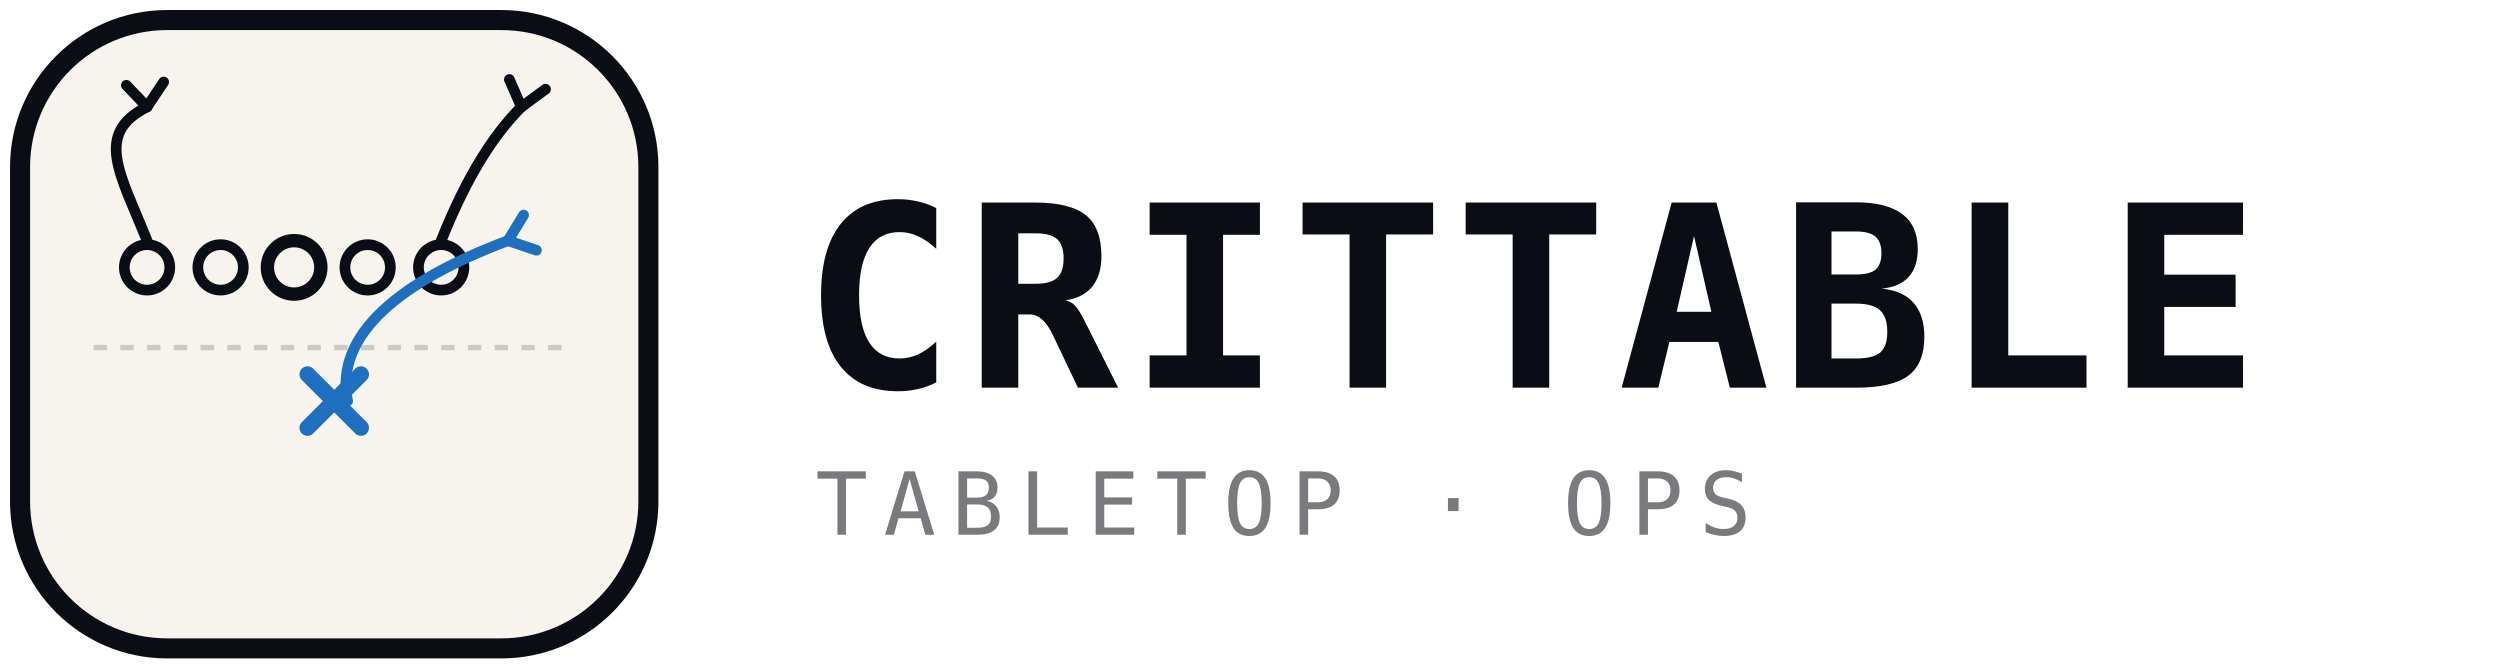
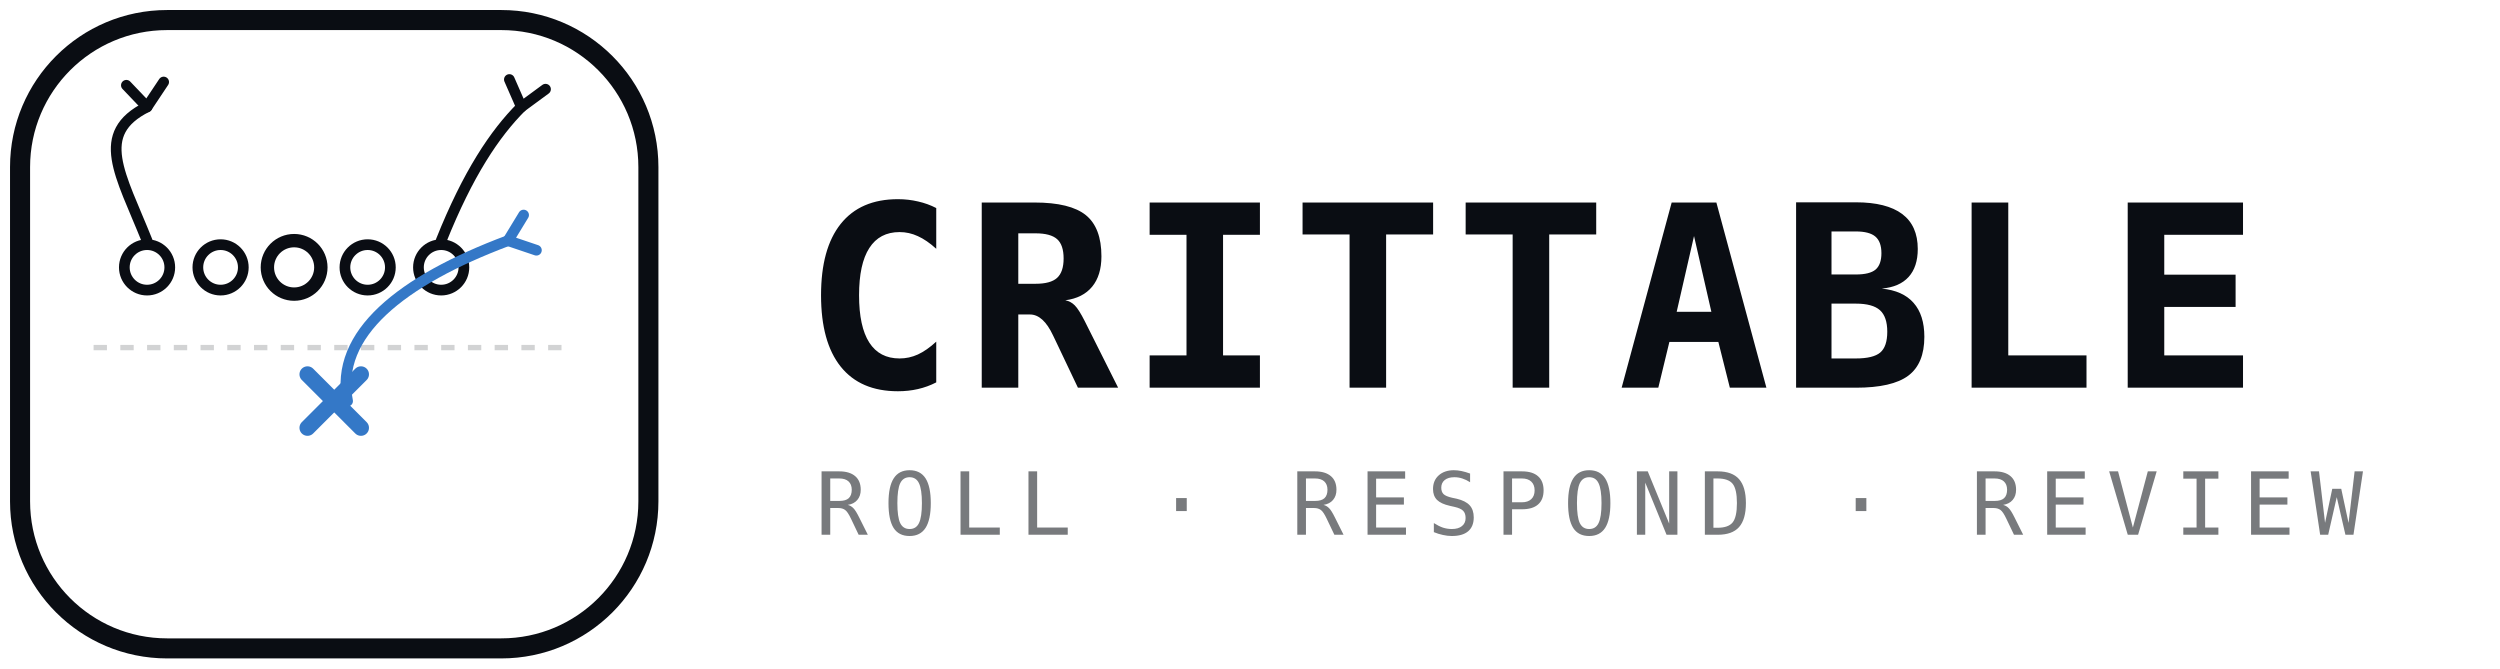
<svg xmlns="http://www.w3.org/2000/svg" viewBox="0 0 374 100" width="374" height="100">
  <g>
-     <rect x="3" y="3" width="94" height="94" rx="22" ry="22" fill="#F6F4ED" stroke="#0A0D13" stroke-width="3" />
+     <rect x="3" y="3" width="94" height="94" rx="22" ry="22" fill="none" stroke="#0A0D13" stroke-width="3" />
    <line x1="14" y1="52" x2="86" y2="52" stroke="#0A0D13" stroke-opacity="0.18" stroke-width="0.8" stroke-dasharray="2 2" />
    <circle cx="22" cy="40" r="3.4" fill="none" stroke="#0A0D13" stroke-width="1.6" />
    <circle cx="33" cy="40" r="3.4" fill="none" stroke="#0A0D13" stroke-width="1.6" />
    <circle cx="44" cy="40" r="4.0" fill="none" stroke="#0A0D13" stroke-width="2.0" />
    <circle cx="55" cy="40" r="3.4" fill="none" stroke="#0A0D13" stroke-width="1.6" />
    <circle cx="66" cy="40" r="3.4" fill="none" stroke="#0A0D13" stroke-width="1.6" />
-     <g stroke="#1F6FBF" stroke-width="2.4" stroke-linecap="round">
+     <g stroke="#3478C7" stroke-width="2.4" stroke-linecap="round">
      <line x1="46" y1="56" x2="54" y2="64" />
      <line x1="54" y1="56" x2="46" y2="64" />
    </g>
    <path d="M 22 36 C 18 26, 14 20, 22 16" fill="none" stroke="#0A0D13" stroke-width="1.6" stroke-linecap="round" />
    <g transform="translate(22 16) rotate(-95)">
      <path d="M 0 0 L 3.5 2.8 M 0 0 L 3.5 -2.8" stroke="#0A0D13" stroke-width="1.6" stroke-linecap="round" fill="none" />
    </g>
    <path d="M 66 36 C 70 26, 74 20, 78 16" fill="none" stroke="#0A0D13" stroke-width="1.6" stroke-linecap="round" />
    <g transform="translate(78 16) rotate(-75)">
      <path d="M 0 0 L 3.5 2.8 M 0 0 L 3.5 -2.8" stroke="#0A0D13" stroke-width="1.6" stroke-linecap="round" fill="none" />
    </g>
-     <path d="M 52 60 C 50 50, 60 42, 76 36" fill="none" stroke="#1F6FBF" stroke-width="1.6" stroke-linecap="round" />
+     <path d="M 52 60 C 50 50, 60 42, 76 36" fill="none" stroke="#3478C7" stroke-width="1.6" stroke-linecap="round" />
    <g transform="translate(76 36) rotate(-20)">
-       <path d="M 0 0 L 3.5 2.8 M 0 0 L 3.5 -2.8" stroke="#1F6FBF" stroke-width="1.6" stroke-linecap="round" fill="none" />
+       <path d="M 0 0 L 3.5 2.8 M 0 0 L 3.5 -2.8" stroke="#3478C7" stroke-width="1.6" stroke-linecap="round" fill="none" />
    </g>
  </g>
  <g transform="translate(120 0)">
    <text x="0" y="58" style="font-family:'JetBrains Mono','SF Mono',ui-monospace,Menlo,monospace;font-size:38px;font-weight:700;letter-spacing:0.04em" fill="#0A0D13">CRITTABLE</text>
-     <text x="2" y="80" style="font-family:'JetBrains Mono','SF Mono',ui-monospace,Menlo,monospace;font-size:13px;font-weight:500;letter-spacing:0.18em" fill="#0A0D13" fill-opacity="0.55">TABLETOP · OPS</text>
+     <text x="2" y="80" style="font-family:'JetBrains Mono','SF Mono',ui-monospace,Menlo,monospace;font-size:13px;font-weight:500;letter-spacing:0.18em" fill="#0A0D13" fill-opacity="0.55">ROLL · RESPOND · REVIEW</text>
  </g>
</svg>
